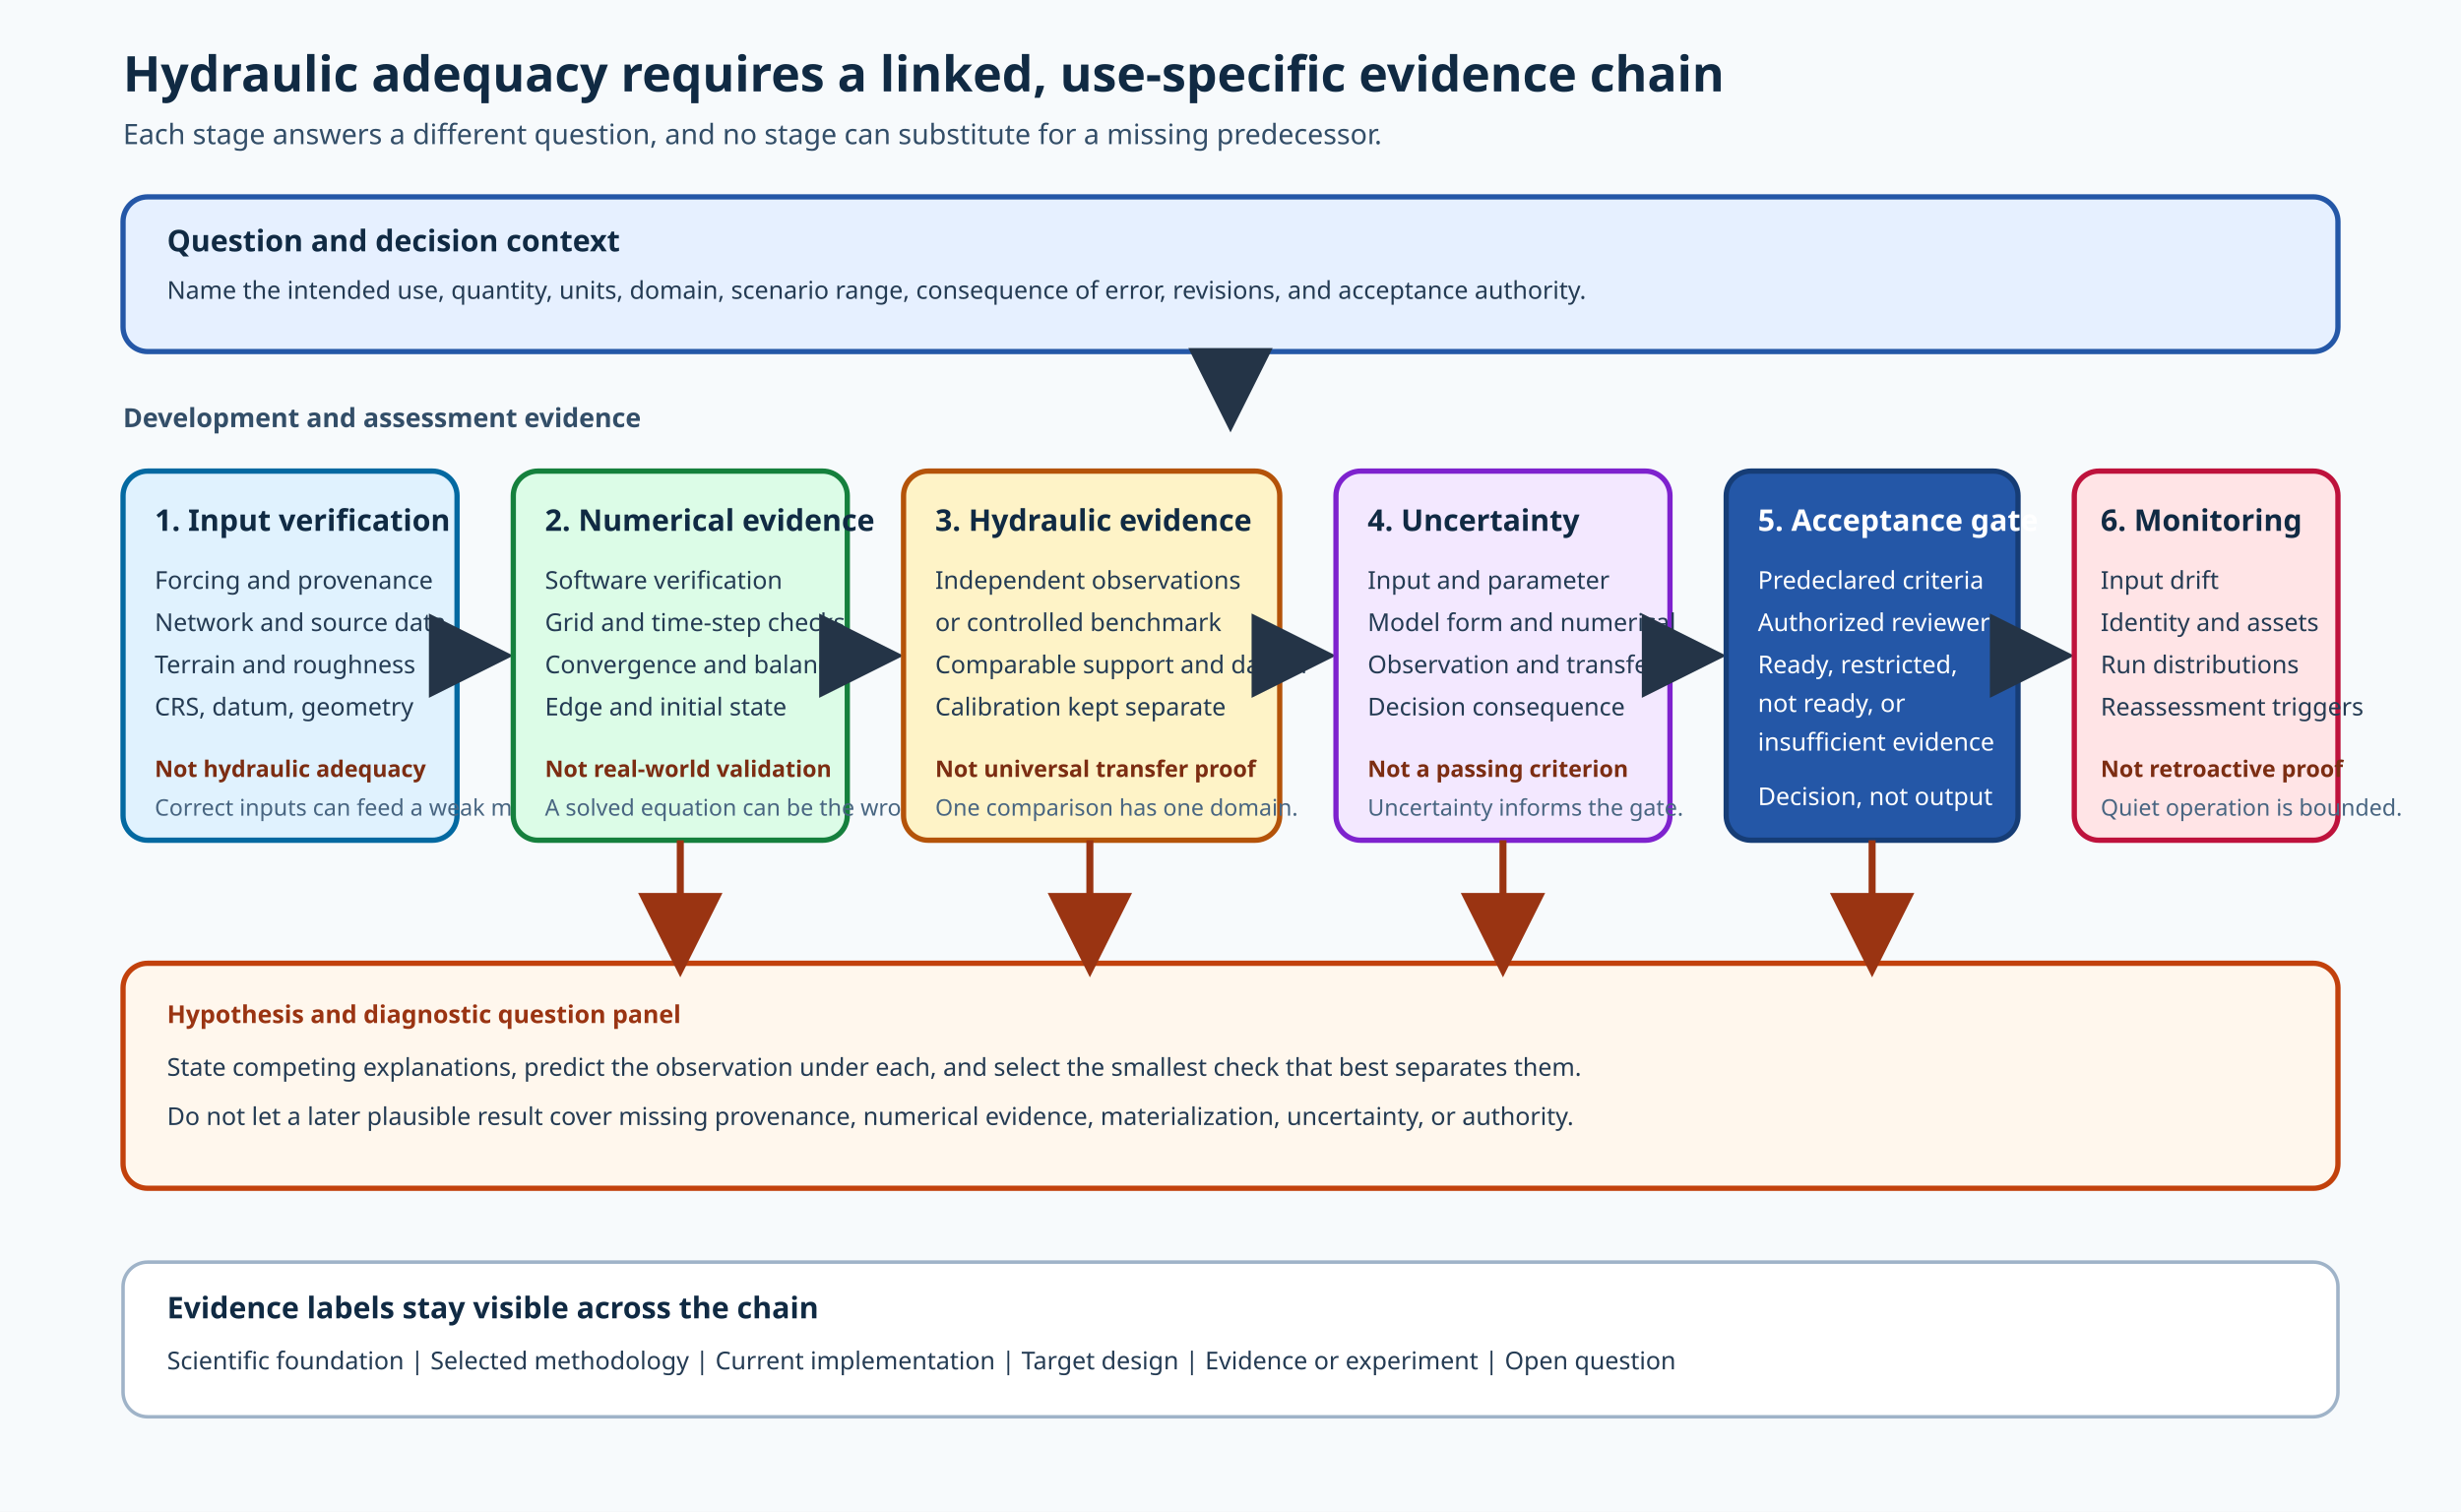
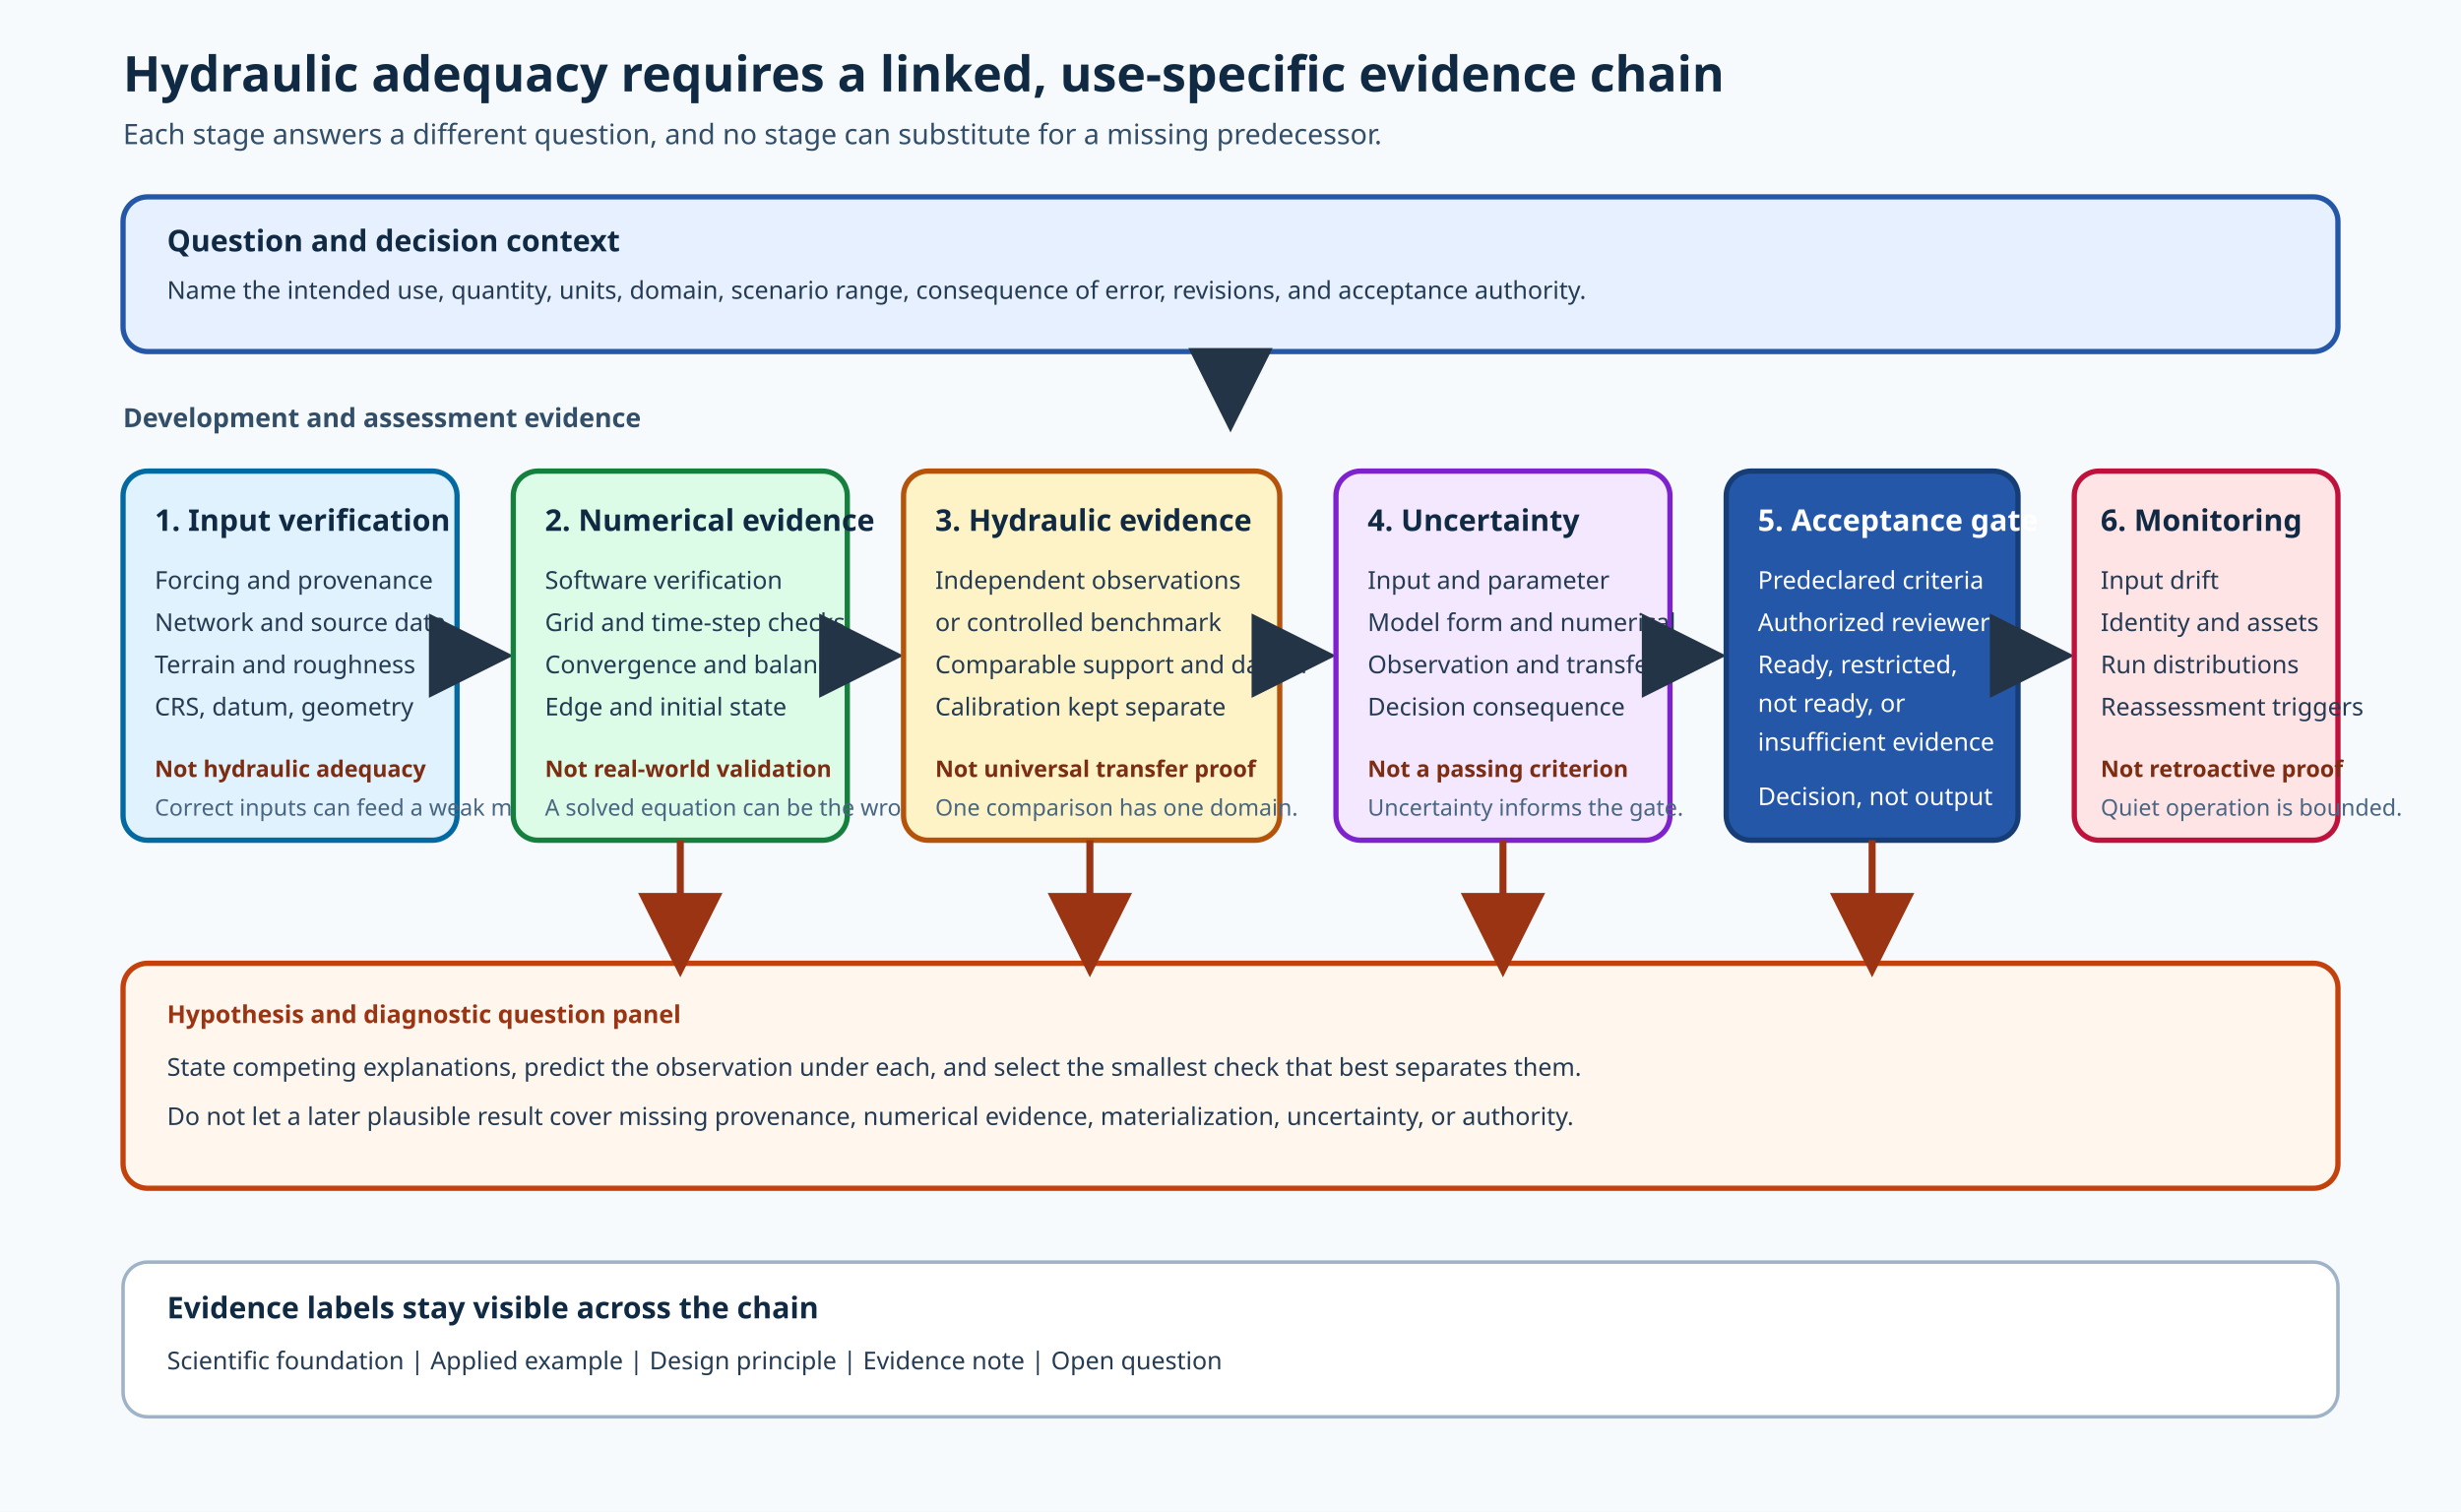
<svg xmlns="http://www.w3.org/2000/svg" width="1400" height="860" viewBox="0 0 1400 860" role="img" aria-labelledby="title desc">
  <defs>
    <marker id="arrow-dark" markerWidth="12" markerHeight="12" refX="10" refY="6" orient="auto" markerUnits="strokeWidth">
      <path d="M0,0 L12,6 L0,12 z" fill="#243447" />
    </marker>
    <marker id="arrow-feedback" markerWidth="12" markerHeight="12" refX="10" refY="6" orient="auto" markerUnits="strokeWidth">
      <path d="M0,0 L12,6 L0,12 z" fill="#9a3412" />
    </marker>
    <style>
      .title { font: 700 28px system-ui, sans-serif; fill: #102a43; }
      .subtitle { font: 16px system-ui, sans-serif; fill: #334e68; }
      .stage-title { font: 700 17px system-ui, sans-serif; fill: #102a43; }
      .stage-body { font: 14px system-ui, sans-serif; fill: #243b53; }
      .stage-limit { font: 700 13px system-ui, sans-serif; fill: #7c2d12; }
      .gate-title { font: 700 17px system-ui, sans-serif; fill: #ffffff; }
      .gate-body { font: 14px system-ui, sans-serif; fill: #ffffff; }
      .lane-label { font: 700 15px system-ui, sans-serif; fill: #334e68; }
      .feedback { font: 700 14px system-ui, sans-serif; fill: #9a3412; }
      .small { font: 13px system-ui, sans-serif; fill: #486581; }
    </style>
  </defs>
  <rect width="1400" height="860" fill="#f7fafc" />
  <text x="70" y="52" class="title">Hydraulic adequacy requires a linked, use-specific evidence chain</text>
  <text x="70" y="82" class="subtitle">Each stage answers a different question, and no stage can substitute for a missing predecessor.</text>
  <rect x="70" y="112" width="1260" height="88" rx="14" fill="#e6f0ff" stroke="#2457a7" stroke-width="3" />
  <text x="95" y="143" class="stage-title">Question and decision context</text>
  <text x="95" y="170" class="stage-body">Name the intended use, quantity, units, domain, scenario range, consequence of error, revisions, and acceptance authority.</text>
  <path d="M700 200 V238" stroke="#243447" stroke-width="4" fill="none" marker-end="url(#arrow-dark)" />
  <text x="70" y="243" class="lane-label">Development and assessment evidence</text>
  <g transform="translate(70 268)">
    <rect width="190" height="210" rx="14" fill="#e0f2fe" stroke="#0369a1" stroke-width="3" />
    <text x="18" y="34" class="stage-title">1. Input verification</text>
    <text x="18" y="67" class="stage-body">Forcing and provenance</text>
    <text x="18" y="91" class="stage-body">Network and source data</text>
    <text x="18" y="115" class="stage-body">Terrain and roughness</text>
    <text x="18" y="139" class="stage-body">CRS, datum, geometry</text>
    <text x="18" y="174" class="stage-limit">Not hydraulic adequacy</text>
    <text x="18" y="196" class="small">Correct inputs can feed a weak model.</text>
  </g>
  <path d="M260 373 H284" stroke="#243447" stroke-width="4" fill="none" marker-end="url(#arrow-dark)" />
  <g transform="translate(292 268)">
    <rect width="190" height="210" rx="14" fill="#dcfce7" stroke="#15803d" stroke-width="3" />
    <text x="18" y="34" class="stage-title">2. Numerical evidence</text>
    <text x="18" y="67" class="stage-body">Software verification</text>
    <text x="18" y="91" class="stage-body">Grid and time-step checks</text>
    <text x="18" y="115" class="stage-body">Convergence and balance</text>
    <text x="18" y="139" class="stage-body">Edge and initial state</text>
    <text x="18" y="174" class="stage-limit">Not real-world validation</text>
    <text x="18" y="196" class="small">A solved equation can be the wrong one.</text>
  </g>
  <path d="M482 373 H506" stroke="#243447" stroke-width="4" fill="none" marker-end="url(#arrow-dark)" />
  <g transform="translate(514 268)">
    <rect width="214" height="210" rx="14" fill="#fef3c7" stroke="#b45309" stroke-width="3" />
    <text x="18" y="34" class="stage-title">3. Hydraulic evidence</text>
    <text x="18" y="67" class="stage-body">Independent observations</text>
    <text x="18" y="91" class="stage-body">or controlled benchmark</text>
    <text x="18" y="115" class="stage-body">Comparable support and datum</text>
    <text x="18" y="139" class="stage-body">Calibration kept separate</text>
    <text x="18" y="174" class="stage-limit">Not universal transfer proof</text>
    <text x="18" y="196" class="small">One comparison has one domain.</text>
  </g>
  <path d="M728 373 H752" stroke="#243447" stroke-width="4" fill="none" marker-end="url(#arrow-dark)" />
  <g transform="translate(760 268)">
    <rect width="190" height="210" rx="14" fill="#f3e8ff" stroke="#7e22ce" stroke-width="3" />
    <text x="18" y="34" class="stage-title">4. Uncertainty</text>
    <text x="18" y="67" class="stage-body">Input and parameter</text>
    <text x="18" y="91" class="stage-body">Model form and numerical</text>
    <text x="18" y="115" class="stage-body">Observation and transfer</text>
    <text x="18" y="139" class="stage-body">Decision consequence</text>
    <text x="18" y="174" class="stage-limit">Not a passing criterion</text>
    <text x="18" y="196" class="small">Uncertainty informs the gate.</text>
  </g>
  <path d="M950 373 H974" stroke="#243447" stroke-width="4" fill="none" marker-end="url(#arrow-dark)" />
  <g transform="translate(982 268)">
    <rect width="166" height="210" rx="14" fill="#2457a7" stroke="#163d76" stroke-width="3" />
    <text x="18" y="34" class="gate-title">5. Acceptance gate</text>
    <text x="18" y="67" class="gate-body">Predeclared criteria</text>
    <text x="18" y="91" class="gate-body">Authorized reviewer</text>
    <text x="18" y="115" class="gate-body">Ready, restricted,</text>
    <text x="18" y="137" class="gate-body">not ready, or</text>
    <text x="18" y="159" class="gate-body">insufficient evidence</text>
    <text x="18" y="190" class="gate-body">Decision, not output</text>
  </g>
  <path d="M1148 373 H1172" stroke="#243447" stroke-width="4" fill="none" marker-end="url(#arrow-dark)" />
  <g transform="translate(1180 268)">
    <rect width="150" height="210" rx="14" fill="#ffe4e6" stroke="#be123c" stroke-width="3" />
    <text x="15" y="34" class="stage-title">6. Monitoring</text>
    <text x="15" y="67" class="stage-body">Input drift</text>
    <text x="15" y="91" class="stage-body">Identity and assets</text>
    <text x="15" y="115" class="stage-body">Run distributions</text>
    <text x="15" y="139" class="stage-body">Reassessment triggers</text>
    <text x="15" y="174" class="stage-limit">Not retroactive proof</text>
    <text x="15" y="196" class="small">Quiet operation is bounded.</text>
  </g>
  <rect x="70" y="548" width="1260" height="128" rx="14" fill="#fff7ed" stroke="#c2410c" stroke-width="3" />
  <text x="95" y="582" class="feedback">Hypothesis and diagnostic question panel</text>
  <text x="95" y="612" class="stage-body">State competing explanations, predict the observation under each, and select the smallest check that best separates them.</text>
  <text x="95" y="640" class="stage-body">Do not let a later plausible result cover missing provenance, numerical evidence, materialization, uncertainty, or authority.</text>
  <path d="M387 478 C387 504 387 522 387 548" stroke="#9a3412" stroke-width="4" fill="none" marker-end="url(#arrow-feedback)" />
  <path d="M620 478 C620 504 620 522 620 548" stroke="#9a3412" stroke-width="4" fill="none" marker-end="url(#arrow-feedback)" />
  <path d="M855 478 C855 504 855 522 855 548" stroke="#9a3412" stroke-width="4" fill="none" marker-end="url(#arrow-feedback)" />
  <path d="M1065 478 C1065 504 1065 522 1065 548" stroke="#9a3412" stroke-width="4" fill="none" marker-end="url(#arrow-feedback)" />
  <rect x="70" y="718" width="1260" height="88" rx="14" fill="#ffffff" stroke="#9fb3c8" stroke-width="2" />
  <text x="95" y="750" class="stage-title">Evidence labels stay visible across the chain</text>
-   <text x="95" y="779" class="stage-body">Scientific foundation | Selected methodology | Current implementation | Target design | Evidence or experiment | Open question</text>
+   <text x="95" y="779" class="stage-body">Scientific foundation | Applied example | Design principle | Evidence note | Open question</text>
</svg>
